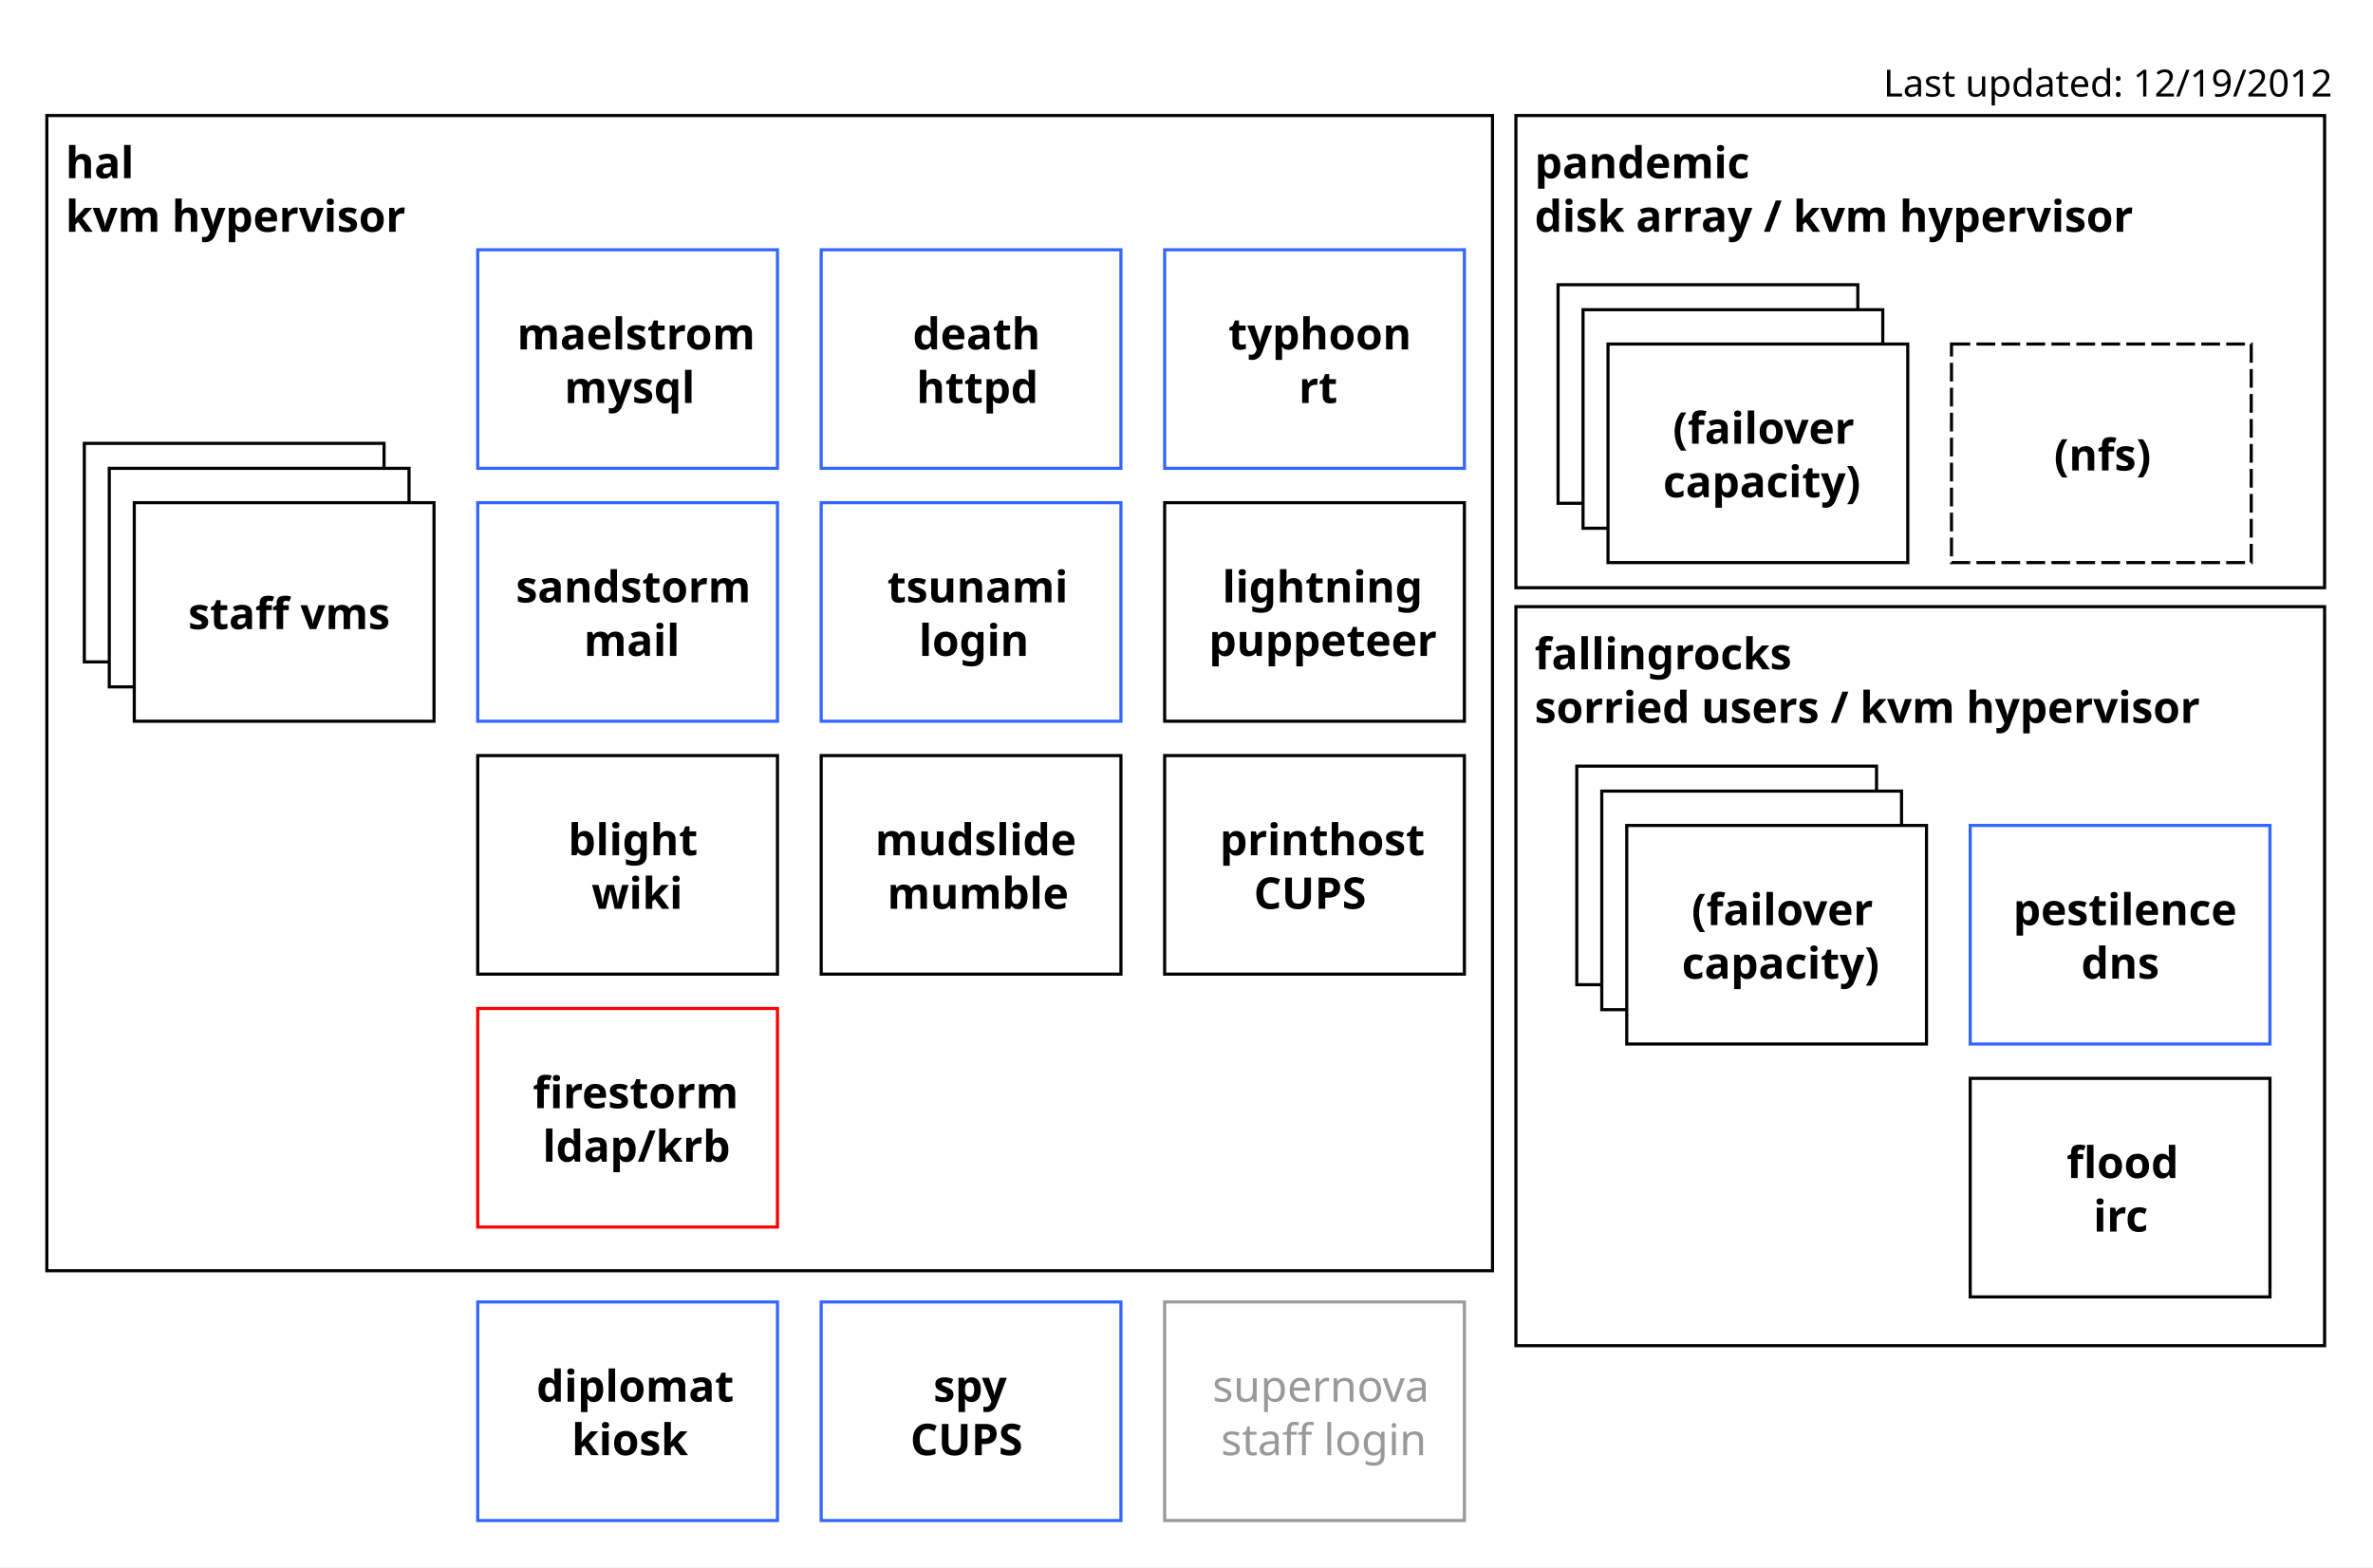
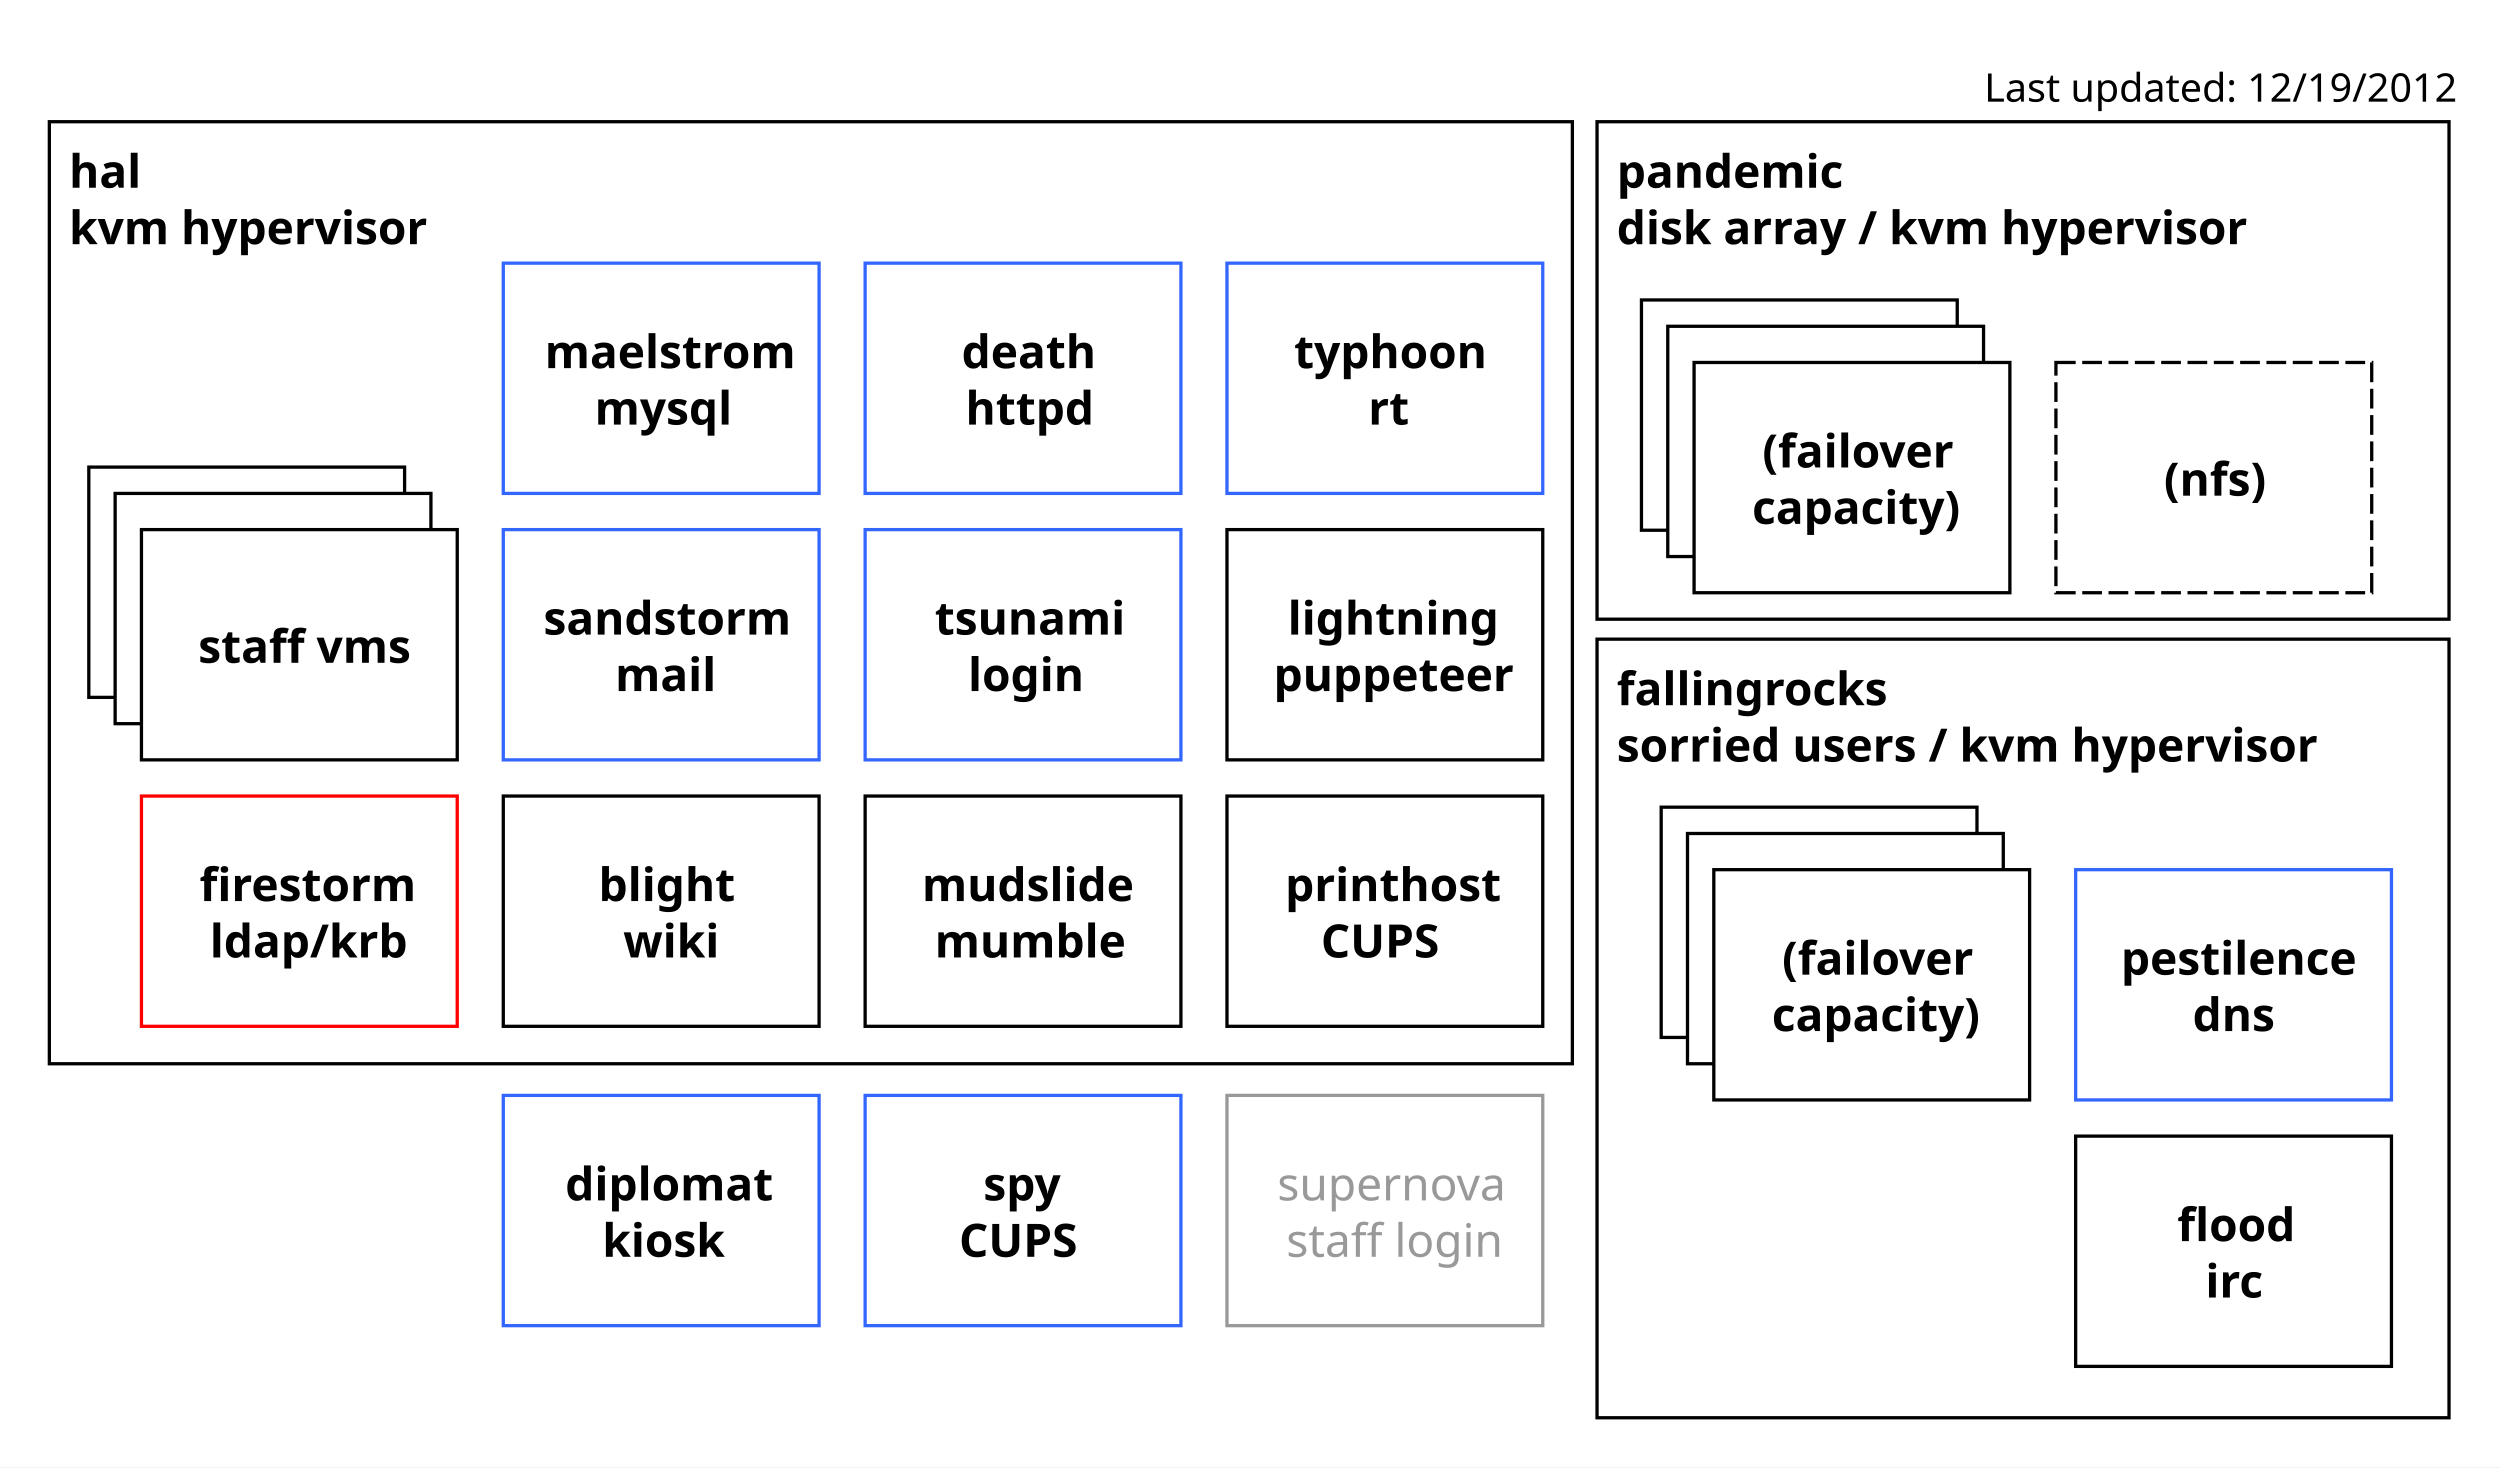
- <svg xmlns="http://www.w3.org/2000/svg" xmlns:xlink="http://www.w3.org/1999/xlink" fill-opacity="1" color-rendering="auto" color-interpolation="auto" stroke="black" text-rendering="auto" stroke-linecap="square" width="760" stroke-miterlimit="10" stroke-opacity="1" shape-rendering="auto" fill="black" stroke-dasharray="none" font-weight="normal" stroke-width="1" height="502" font-family="'Dialog'" font-style="normal" stroke-linejoin="miter" font-size="12" stroke-dashoffset="0" image-rendering="auto">
+ <svg xmlns="http://www.w3.org/2000/svg" xmlns:xlink="http://www.w3.org/1999/xlink" fill-opacity="1" color-rendering="auto" color-interpolation="auto" stroke="black" text-rendering="auto" stroke-linecap="square" width="760" stroke-miterlimit="10" stroke-opacity="1" shape-rendering="auto" fill="black" stroke-dasharray="none" font-weight="normal" stroke-width="1" height="446" font-family="'Dialog'" font-style="normal" stroke-linejoin="miter" font-size="12" stroke-dashoffset="0" image-rendering="auto">
  <defs id="genericDefs" />
  <g>
    <defs id="defs1">
      <clipPath clipPathUnits="userSpaceOnUse" id="clipPath1">
-         <path d="M0 0 L760 0 L760 502 L0 502 L0 0 Z" />
+         <path d="M0 0 L760 0 L760 446 L0 446 L0 0 Z" />
      </clipPath>
      <clipPath clipPathUnits="userSpaceOnUse" id="clipPath2">
-         <path d="M-63 -115 L697 -115 L697 387 L-63 387 L-63 -115 Z" />
+         <path d="M-63 -115 L697 -115 L697 331 L-63 331 L-63 -115 Z" />
      </clipPath>
    </defs>
    <g fill="white" transform="translate(63,115)" stroke="white">
-       <rect x="-63" width="760" height="502" y="-115" clip-path="url(#clipPath2)" stroke="none" />
+       <rect x="-63" width="760" height="446" y="-115" clip-path="url(#clipPath2)" stroke="none" />
    </g>
    <g id="y.node.0">
      <a target="_blank" xlink:type="simple" xlink:href="hal/" xlink:show="new">
        <g>
          <g font-size="14" stroke-miterlimit="1.45" font-weight="bold" font-family="sans-serif" transform="matrix(1,0,0,1,63,115)" stroke-linecap="butt">
            <text x="-42" xml:space="preserve" y="-57.925" stroke="none">hal</text>
          </g>
          <g font-size="14" stroke-miterlimit="1.45" font-weight="bold" font-family="sans-serif" transform="matrix(1,0,0,1,63,115)" stroke-linecap="butt">
            <text x="-42" xml:space="preserve" y="-40.773" stroke="none">kvm hypervisor</text>
          </g>
        </g>
        <g stroke-linecap="butt" transform="matrix(1,0,0,1,63,115)" stroke-miterlimit="1.45">
-           <rect fill="none" x="-48" width="463" height="370" y="-78" />
+           <rect fill="none" x="-48" width="463" height="286.381" y="-78" />
        </g>
      </a>
    </g>
    <g id="y.node.1">
      <a target="_blank" xlink:type="simple" xlink:href="death/" xlink:show="new">
        <g fill="white" transform="matrix(1,0,0,1,63,115)" stroke="white">
          <rect x="200" width="96" height="70" y="-35" stroke="none" />
        </g>
        <g>
          <g font-size="14" stroke-miterlimit="1.45" font-weight="bold" font-family="sans-serif" transform="matrix(1,0,0,1,63,115)" stroke-linecap="butt">
            <text x="229.331" xml:space="preserve" y="-3.076" stroke="none">death</text>
            <text x="230.51" xml:space="preserve" y="14.075" stroke="none">httpd</text>
          </g>
        </g>
        <g fill="rgb(51,102,255)" stroke-miterlimit="1.45" transform="matrix(1,0,0,1,63,115)" stroke-linecap="butt" stroke="rgb(51,102,255)">
          <rect fill="none" x="200" width="96" height="70" y="-35" />
        </g>
      </a>
    </g>
    <g id="y.node.2">
      <a target="_blank" xlink:type="simple" xlink:href="maelstrom/" xlink:show="new">
        <g fill="white" transform="matrix(1,0,0,1,63,115)" stroke="white">
          <rect x="90" width="96" height="70" y="-35" stroke="none" />
        </g>
        <g>
          <g font-size="14" stroke-miterlimit="1.45" font-weight="bold" font-family="sans-serif" transform="matrix(1,0,0,1,63,115)" stroke-linecap="butt">
            <text x="102.597" xml:space="preserve" y="-3.076" stroke="none">maelstrom</text>
            <text x="117.769" xml:space="preserve" y="14.075" stroke="none">mysql</text>
          </g>
        </g>
        <g fill="rgb(51,102,255)" stroke-miterlimit="1.45" transform="matrix(1,0,0,1,63,115)" stroke-linecap="butt" stroke="rgb(51,102,255)">
          <rect fill="none" x="90" width="96" height="70" y="-35" />
        </g>
      </a>
    </g>
    <g id="y.node.3">
      <a target="_blank" xlink:type="simple" xlink:href="tsunami/" xlink:show="new">
        <g fill="white" transform="matrix(1,0,0,1,63,115)" stroke="white">
          <rect x="200" width="96" height="70" y="46" stroke="none" />
        </g>
        <g>
          <g font-size="14" stroke-miterlimit="1.45" font-weight="bold" font-family="sans-serif" transform="matrix(1,0,0,1,63,115)" stroke-linecap="butt">
            <text x="221.162" xml:space="preserve" y="77.924" stroke="none">tsunami</text>
            <text x="231.283" xml:space="preserve" y="95.075" stroke="none">login</text>
          </g>
        </g>
        <g fill="rgb(51,102,255)" stroke-miterlimit="1.45" transform="matrix(1,0,0,1,63,115)" stroke-linecap="butt" stroke="rgb(51,102,255)">
          <rect fill="none" x="200" width="96" height="70" y="46" />
        </g>
      </a>
    </g>
    <g id="y.node.4">
      <a target="_blank" xlink:type="simple" xlink:href="lightning/" xlink:show="new">
        <g fill="white" transform="matrix(1,0,0,1,63,115)" stroke="white">
          <rect x="310" width="96" height="70" y="46" stroke="none" />
        </g>
        <g>
          <g font-size="14" stroke-miterlimit="1.45" font-weight="bold" font-family="sans-serif" transform="matrix(1,0,0,1,63,115)" stroke-linecap="butt">
            <text x="328.455" xml:space="preserve" y="77.924" stroke="none">lightning</text>
            <text x="324.162" xml:space="preserve" y="95.075" stroke="none">puppeteer</text>
          </g>
        </g>
        <g stroke-linecap="butt" transform="matrix(1,0,0,1,63,115)" stroke-miterlimit="1.45">
          <rect fill="none" x="310" width="96" height="70" y="46" />
        </g>
      </a>
    </g>
    <g id="y.node.5">
      <a target="_blank" xlink:type="simple" xlink:href="supernova/" xlink:show="new">
        <g fill="white" transform="matrix(1,0,0,1,63,115)" stroke="white">
-           <rect x="310" width="96" height="70" y="302" stroke="none" />
+           <rect x="310" width="96" height="70" y="218" stroke="none" />
        </g>
        <g>
          <g font-size="14" stroke-linecap="butt" transform="matrix(1,0,0,1,63,115)" fill="rgb(153,153,153)" font-family="sans-serif" stroke="rgb(153,153,153)" stroke-miterlimit="1.45">
-             <text x="325.31" xml:space="preserve" y="333.924" stroke="none">supernova</text>
-             <text x="328.038" xml:space="preserve" y="351.075" stroke="none">staff login</text>
+             <text x="325.31" xml:space="preserve" y="249.924" stroke="none">supernova</text>
+             <text x="328.038" xml:space="preserve" y="267.075" stroke="none">staff login</text>
          </g>
        </g>
        <g fill="rgb(153,153,153)" stroke-miterlimit="1.45" transform="matrix(1,0,0,1,63,115)" stroke-linecap="butt" stroke="rgb(153,153,153)">
-           <rect fill="none" x="310" width="96" height="70" y="302" />
+           <rect fill="none" x="310" width="96" height="70" y="218" />
        </g>
      </a>
    </g>
    <g id="y.node.6">
      <a target="_blank" xlink:type="simple" xlink:href="firestorm/" xlink:show="new">
        <g fill="white" transform="matrix(1,0,0,1,63,115)" stroke="white">
-           <rect x="90" width="96" height="70" y="208" stroke="none" />
-         </g>
-         <g>
-           <g font-size="14" stroke-miterlimit="1.45" font-weight="bold" font-family="sans-serif" transform="matrix(1,0,0,1,63,115)" stroke-linecap="butt">
-             <text x="107.659" xml:space="preserve" y="239.924" stroke="none">firestorm</text>
-             <text x="110.772" xml:space="preserve" y="257.075" stroke="none">ldap/krb</text>
+           <rect x="-20" width="96" height="70" y="127" stroke="none" />
+         </g>
+         <g>
+           <g font-size="14" stroke-miterlimit="1.45" font-weight="bold" font-family="sans-serif" transform="matrix(1,0,0,1,63,115)" stroke-linecap="butt">
+             <text x="-2.341" xml:space="preserve" y="158.924" stroke="none">firestorm</text>
+             <text x="0.772" xml:space="preserve" y="176.075" stroke="none">ldap/krb</text>
          </g>
        </g>
        <g fill="red" stroke-miterlimit="1.45" transform="matrix(1,0,0,1,63,115)" stroke-linecap="butt" stroke="red">
-           <rect fill="none" x="90" width="96" height="70" y="208" />
+           <rect fill="none" x="-20" width="96" height="70" y="127" />
        </g>
      </a>
    </g>
    <g id="y.node.7">
      <g fill="white" transform="matrix(1,0,0,1,63,115)" stroke="white">
        <rect x="-36" width="96" height="70" y="27" stroke="none" />
      </g>
      <g />
      <g stroke-linecap="butt" transform="matrix(1,0,0,1,63,115)" stroke-miterlimit="1.45">
        <rect fill="none" x="-36" width="96" height="70" y="27" />
      </g>
    </g>
    <g id="y.node.8">
      <g fill="white" transform="matrix(1,0,0,1,63,115)" stroke="white">
        <rect x="-28" width="96" height="70" y="35" stroke="none" />
      </g>
      <g />
      <g stroke-linecap="butt" transform="matrix(1,0,0,1,63,115)" stroke-miterlimit="1.45">
        <rect fill="none" x="-28" width="96" height="70" y="35" />
      </g>
    </g>
    <g id="y.node.9">
      <g fill="white" transform="matrix(1,0,0,1,63,115)" stroke="white">
        <rect x="-20" width="96" height="70" y="46" stroke="none" />
      </g>
      <g>
        <g font-size="14" stroke-miterlimit="1.45" font-weight="bold" font-family="sans-serif" transform="matrix(1,0,0,1,63,115)" stroke-linecap="butt">
          <text x="-2.734" xml:space="preserve" y="86.499" stroke="none">staff vms</text>
        </g>
      </g>
      <g stroke-linecap="butt" transform="matrix(1,0,0,1,63,115)" stroke-miterlimit="1.45">
        <rect fill="none" x="-20" width="96" height="70" y="46" />
      </g>
    </g>
    <g id="y.node.10">
      <a target="_blank" xlink:type="simple" xlink:href="sandstorm/" xlink:show="new">
        <g fill="white" transform="matrix(1,0,0,1,63,115)" stroke="white">
          <rect x="90" width="96" height="70" y="46" stroke="none" />
        </g>
        <g>
          <g font-size="14" stroke-miterlimit="1.45" font-weight="bold" font-family="sans-serif" transform="matrix(1,0,0,1,63,115)" stroke-linecap="butt">
            <text x="102.214" xml:space="preserve" y="77.924" stroke="none">sandstorm</text>
            <text x="123.993" xml:space="preserve" y="95.075" stroke="none">mail</text>
          </g>
        </g>
        <g fill="rgb(51,102,255)" stroke-miterlimit="1.45" transform="matrix(1,0,0,1,63,115)" stroke-linecap="butt" stroke="rgb(51,102,255)">
          <rect fill="none" x="90" width="96" height="70" y="46" />
        </g>
      </a>
    </g>
    <g id="y.node.11">
      <a target="_blank" xlink:type="simple" xlink:href="pox/" xlink:show="new">
        <g>
          <g font-size="14" stroke-miterlimit="1.45" font-weight="bold" font-family="sans-serif" transform="matrix(1,0,0,1,63,115)" stroke-linecap="butt">
            <text x="428.5" xml:space="preserve" y="-57.925" stroke="none">pandemic</text>
            <text x="428.5" xml:space="preserve" y="-40.773" stroke="none">disk array / kvm hypervisor</text>
          </g>
        </g>
        <g stroke-linecap="butt" transform="matrix(1,0,0,1,63,115)" stroke-miterlimit="1.45">
          <rect fill="none" x="422.5" width="259" height="151.235" y="-78" />
        </g>
      </a>
    </g>
    <g id="y.node.12">
      <g fill="white" transform="matrix(1,0,0,1,63,115)" stroke="white">
        <rect x="436" width="96" height="70" y="-23.81" stroke="none" />
      </g>
      <g />
      <g stroke-linecap="butt" transform="matrix(1,0,0,1,63,115)" stroke-miterlimit="1.45">
        <rect fill="none" x="436" width="96" height="70" y="-23.81" />
      </g>
    </g>
    <g id="y.node.13">
      <g fill="white" transform="matrix(1,0,0,1,63,115)" stroke="white">
        <rect x="444" width="96" height="70" y="-15.81" stroke="none" />
      </g>
      <g />
      <g stroke-linecap="butt" transform="matrix(1,0,0,1,63,115)" stroke-miterlimit="1.45">
        <rect fill="none" x="444" width="96" height="70" y="-15.81" />
      </g>
    </g>
    <g id="y.node.14">
      <g fill="white" transform="matrix(1,0,0,1,63,115)" stroke="white">
        <rect x="452" width="96" height="70" y="-4.81" stroke="none" />
      </g>
      <g>
        <g font-size="14" stroke-miterlimit="1.45" font-weight="bold" font-family="sans-serif" transform="matrix(1,0,0,1,63,115)" stroke-linecap="butt">
          <text x="472.769" xml:space="preserve" y="27.114" stroke="none">(failover</text>
          <text x="469.652" xml:space="preserve" y="44.266" stroke="none">capacity)</text>
        </g>
      </g>
      <g stroke-linecap="butt" transform="matrix(1,0,0,1,63,115)" stroke-miterlimit="1.45">
        <rect fill="none" x="452" width="96" height="70" y="-4.81" />
      </g>
    </g>
    <g id="y.node.15">
      <a target="_blank" xlink:type="simple" xlink:href="pandemic/" xlink:show="new">
        <g fill="white" transform="matrix(1,0,0,1,63,115)" stroke="white">
          <rect x="562" width="96" height="70" y="-4.81" stroke="none" />
        </g>
        <g>
          <g font-size="14" stroke-miterlimit="1.45" font-weight="bold" font-family="sans-serif" transform="matrix(1,0,0,1,63,115)" stroke-linecap="butt">
            <text x="594.838" xml:space="preserve" y="35.69" stroke="none">(nfs)</text>
          </g>
        </g>
        <g stroke-dasharray="6,2" stroke-miterlimit="1.45" transform="matrix(1,0,0,1,63,115)" stroke-linecap="butt">
          <rect fill="none" x="562" width="96" height="70" y="-4.81" />
        </g>
      </a>
    </g>
    <g id="y.node.16">
      <a target="_blank" xlink:type="simple" xlink:href="typhoon/" xlink:show="new">
        <g fill="white" transform="matrix(1,0,0,1,63,115)" stroke="white">
          <rect x="310" width="96" height="70" y="-35" stroke="none" />
        </g>
        <g>
          <g font-size="14" stroke-miterlimit="1.45" font-weight="bold" font-family="sans-serif" transform="matrix(1,0,0,1,63,115)" stroke-linecap="butt">
            <text x="330.397" xml:space="preserve" y="-3.076" stroke="none">typhoon</text>
            <text x="352.945" xml:space="preserve" y="14.075" stroke="none">rt</text>
          </g>
        </g>
        <g fill="rgb(51,102,255)" stroke-miterlimit="1.45" transform="matrix(1,0,0,1,63,115)" stroke-linecap="butt" stroke="rgb(51,102,255)">
          <rect fill="none" x="310" width="96" height="70" y="-35" />
        </g>
      </a>
    </g>
    <g id="y.node.17">
      <g>
        <g stroke-miterlimit="1.45" font-family="sans-serif" transform="matrix(1,0,0,1,63,115)" stroke-linecap="butt">
          <text x="540.2" xml:space="preserve" y="-84.089" stroke="none">Last updated: 12/19/2012</text>
        </g>
      </g>
    </g>
    <g id="y.node.18">
      <a target="_blank" xlink:type="simple" xlink:href="blight/" xlink:show="new">
        <g fill="white" transform="matrix(1,0,0,1,63,115)" stroke="white">
          <rect x="90" width="96" height="70" y="127" stroke="none" />
        </g>
        <g>
          <g font-size="14" stroke-miterlimit="1.45" font-weight="bold" font-family="sans-serif" transform="matrix(1,0,0,1,63,115)" stroke-linecap="butt">
            <text x="118.952" xml:space="preserve" y="158.924" stroke="none">blight</text>
            <text x="122.828" xml:space="preserve" y="176.075" stroke="none"> wiki</text>
          </g>
        </g>
        <g stroke-linecap="butt" transform="matrix(1,0,0,1,63,115)" stroke-miterlimit="1.45">
          <rect fill="none" x="90" width="96" height="70" y="127" />
        </g>
      </a>
    </g>
    <g id="y.node.19">
      <a target="_blank" xlink:type="simple" xlink:href="pox/" xlink:show="new">
        <g>
          <g font-size="14" stroke-miterlimit="1.45" font-weight="bold" font-family="sans-serif" transform="matrix(1,0,0,1,63,115)" stroke-linecap="butt">
            <text x="428.5" xml:space="preserve" y="99.378" stroke="none">fallingrocks</text>
            <text x="428.5" xml:space="preserve" y="116.529" stroke="none">sorried users / kvm hypervisor</text>
          </g>
        </g>
        <g stroke-linecap="butt" transform="matrix(1,0,0,1,63,115)" stroke-miterlimit="1.45">
          <rect fill="none" x="422.5" width="259" height="236.697" y="79.303" />
        </g>
      </a>
    </g>
    <g id="y.node.20">
      <g fill="white" transform="matrix(1,0,0,1,63,115)" stroke="white">
        <rect x="442" width="96" height="70" y="130.381" stroke="none" />
      </g>
      <g />
      <g stroke-linecap="butt" transform="matrix(1,0,0,1,63,115)" stroke-miterlimit="1.45">
        <rect fill="none" x="442" width="96" height="70" y="130.381" />
      </g>
    </g>
    <g id="y.node.21">
      <g fill="white" transform="matrix(1,0,0,1,63,115)" stroke="white">
        <rect x="450" width="96" height="70" y="138.381" stroke="none" />
      </g>
      <g />
      <g stroke-linecap="butt" transform="matrix(1,0,0,1,63,115)" stroke-miterlimit="1.45">
        <rect fill="none" x="450" width="96" height="70" y="138.381" />
      </g>
    </g>
    <g id="y.node.22">
      <a target="_blank" xlink:type="simple" xlink:href="mudslide/" xlink:show="new">
        <g fill="white" transform="matrix(1,0,0,1,63,115)" stroke="white">
          <rect x="200" width="96" height="70" y="127" stroke="none" />
        </g>
        <g>
          <g font-size="14" stroke-miterlimit="1.45" font-weight="bold" font-family="sans-serif" transform="matrix(1,0,0,1,63,115)" stroke-linecap="butt">
            <text x="217.273" xml:space="preserve" y="158.924" stroke="none">mudslide</text>
            <text x="221.162" xml:space="preserve" y="176.075" stroke="none">mumble</text>
          </g>
        </g>
        <g stroke-linecap="butt" transform="matrix(1,0,0,1,63,115)" stroke-miterlimit="1.45">
          <rect fill="none" x="200" width="96" height="70" y="127" />
        </g>
      </a>
    </g>
    <g id="y.node.23">
      <a target="_blank" xlink:type="simple" xlink:href="printhost/" xlink:show="new">
        <g fill="white" transform="matrix(1,0,0,1,63,115)" stroke="white">
          <rect x="310" width="96" height="70" y="127" stroke="none" />
        </g>
        <g>
          <g font-size="14" stroke-miterlimit="1.45" font-weight="bold" font-family="sans-serif" transform="matrix(1,0,0,1,63,115)" stroke-linecap="butt">
            <text x="327.672" xml:space="preserve" y="158.924" stroke="none">printhost</text>
            <text x="338.552" xml:space="preserve" y="176.075" stroke="none">CUPS</text>
          </g>
        </g>
        <g stroke-linecap="butt" transform="matrix(1,0,0,1,63,115)" stroke-miterlimit="1.45">
          <rect fill="none" x="310" width="96" height="70" y="127" />
        </g>
      </a>
    </g>
    <g id="y.node.24">
      <g fill="white" transform="matrix(1,0,0,1,63,115)" stroke="white">
        <rect x="458" width="96" height="70" y="149.381" stroke="none" />
      </g>
      <g>
        <g font-size="14" stroke-miterlimit="1.45" font-weight="bold" font-family="sans-serif" transform="matrix(1,0,0,1,63,115)" stroke-linecap="butt">
          <text x="478.769" xml:space="preserve" y="181.305" stroke="none">(failover</text>
          <text x="475.652" xml:space="preserve" y="198.456" stroke="none">capacity)</text>
        </g>
      </g>
      <g stroke-linecap="butt" transform="matrix(1,0,0,1,63,115)" stroke-miterlimit="1.45">
        <rect fill="none" x="458" width="96" height="70" y="149.381" />
      </g>
    </g>
    <g id="y.node.25">
      <a target="_blank" xlink:type="simple" xlink:href="pestilence/" xlink:show="new">
        <g fill="white" transform="matrix(1,0,0,1,63,115)" stroke="white">
          <rect x="568" width="96" height="70" y="149.381" stroke="none" />
        </g>
        <g>
          <g font-size="14" stroke-miterlimit="1.45" font-weight="bold" font-family="sans-serif" transform="matrix(1,0,0,1,63,115)" stroke-linecap="butt">
            <text x="581.762" xml:space="preserve" y="181.305" stroke="none">pestilence</text>
            <text x="603.555" xml:space="preserve" y="198.456" stroke="none">dns</text>
          </g>
        </g>
        <g fill="rgb(51,102,255)" stroke-miterlimit="1.45" transform="matrix(1,0,0,1,63,115)" stroke-linecap="butt" stroke="rgb(51,102,255)">
          <rect fill="none" x="568" width="96" height="70" y="149.381" />
        </g>
      </a>
    </g>
    <g id="y.node.26">
      <a target="_blank" xlink:type="simple" xlink:href="spy/" xlink:show="new">
        <g fill="white" transform="matrix(1,0,0,1,63,115)" stroke="white">
-           <rect x="200" width="96" height="70" y="302" stroke="none" />
-         </g>
-         <g>
-           <g font-size="14" stroke-miterlimit="1.45" font-weight="bold" font-family="sans-serif" transform="matrix(1,0,0,1,63,115)" stroke-linecap="butt">
-             <text x="235.938" xml:space="preserve" y="333.924" stroke="none">spy</text>
-             <text x="228.552" xml:space="preserve" y="351.075" stroke="none">CUPS</text>
-           </g>
-         </g>
-         <g fill="rgb(51,102,255)" stroke-miterlimit="1.45" transform="matrix(1,0,0,1,63,115)" stroke-linecap="butt" stroke="rgb(51,102,255)">
-           <rect fill="none" x="200" width="96" height="70" y="302" />
+           <rect x="200" width="96" height="70" y="218" stroke="none" />
+         </g>
+         <g>
+           <g font-size="14" stroke-miterlimit="1.45" font-weight="bold" font-family="sans-serif" transform="matrix(1,0,0,1,63,115)" stroke-linecap="butt">
+             <text x="235.938" xml:space="preserve" y="249.924" stroke="none">spy</text>
+             <text x="228.552" xml:space="preserve" y="267.075" stroke="none">CUPS</text>
+           </g>
+         </g>
+         <g fill="rgb(51,102,255)" stroke-miterlimit="1.45" transform="matrix(1,0,0,1,63,115)" stroke-linecap="butt" stroke="rgb(51,102,255)">
+           <rect fill="none" x="200" width="96" height="70" y="218" />
        </g>
      </a>
    </g>
    <g id="y.node.27">
      <a target="_blank" xlink:type="simple" xlink:href="diplomat/" xlink:show="new">
        <g fill="white" transform="matrix(1,0,0,1,63,115)" stroke="white">
-           <rect x="90" width="96" height="70" y="302" stroke="none" />
-         </g>
-         <g>
-           <g font-size="14" stroke-miterlimit="1.45" font-weight="bold" font-family="sans-serif" transform="matrix(1,0,0,1,63,115)" stroke-linecap="butt">
-             <text x="108.835" xml:space="preserve" y="333.924" stroke="none">diplomat</text>
-             <text x="120.1" xml:space="preserve" y="351.075" stroke="none">kiosk</text>
-           </g>
-         </g>
-         <g fill="rgb(51,102,255)" stroke-miterlimit="1.45" transform="matrix(1,0,0,1,63,115)" stroke-linecap="butt" stroke="rgb(51,102,255)">
-           <rect fill="none" x="90" width="96" height="70" y="302" />
+           <rect x="90" width="96" height="70" y="218" stroke="none" />
+         </g>
+         <g>
+           <g font-size="14" stroke-miterlimit="1.45" font-weight="bold" font-family="sans-serif" transform="matrix(1,0,0,1,63,115)" stroke-linecap="butt">
+             <text x="108.835" xml:space="preserve" y="249.924" stroke="none">diplomat</text>
+             <text x="120.1" xml:space="preserve" y="267.075" stroke="none">kiosk</text>
+           </g>
+         </g>
+         <g fill="rgb(51,102,255)" stroke-miterlimit="1.45" transform="matrix(1,0,0,1,63,115)" stroke-linecap="butt" stroke="rgb(51,102,255)">
+           <rect fill="none" x="90" width="96" height="70" y="218" />
        </g>
      </a>
    </g>
    <g id="y.node.28">
      <a target="_blank" xlink:type="simple" xlink:href="flood/" xlink:show="new">
        <g fill="white" transform="matrix(1,0,0,1,63,115)" stroke="white">
          <rect x="568" width="96" height="70" y="230.381" stroke="none" />
        </g>
        <g>
          <g font-size="14" stroke-miterlimit="1.45" font-weight="bold" font-family="sans-serif" transform="matrix(1,0,0,1,63,115)" stroke-linecap="butt">
            <text x="598.896" xml:space="preserve" y="262.305" stroke="none">flood</text>
            <text x="607.438" xml:space="preserve" y="279.456" stroke="none">irc</text>
          </g>
        </g>
        <g stroke-linecap="butt" transform="matrix(1,0,0,1,63,115)" stroke-miterlimit="1.45">
          <rect fill="none" x="568" width="96" height="70" y="230.381" />
        </g>
      </a>
    </g>
    <g id="y.edge.0" />
  </g>
</svg>
